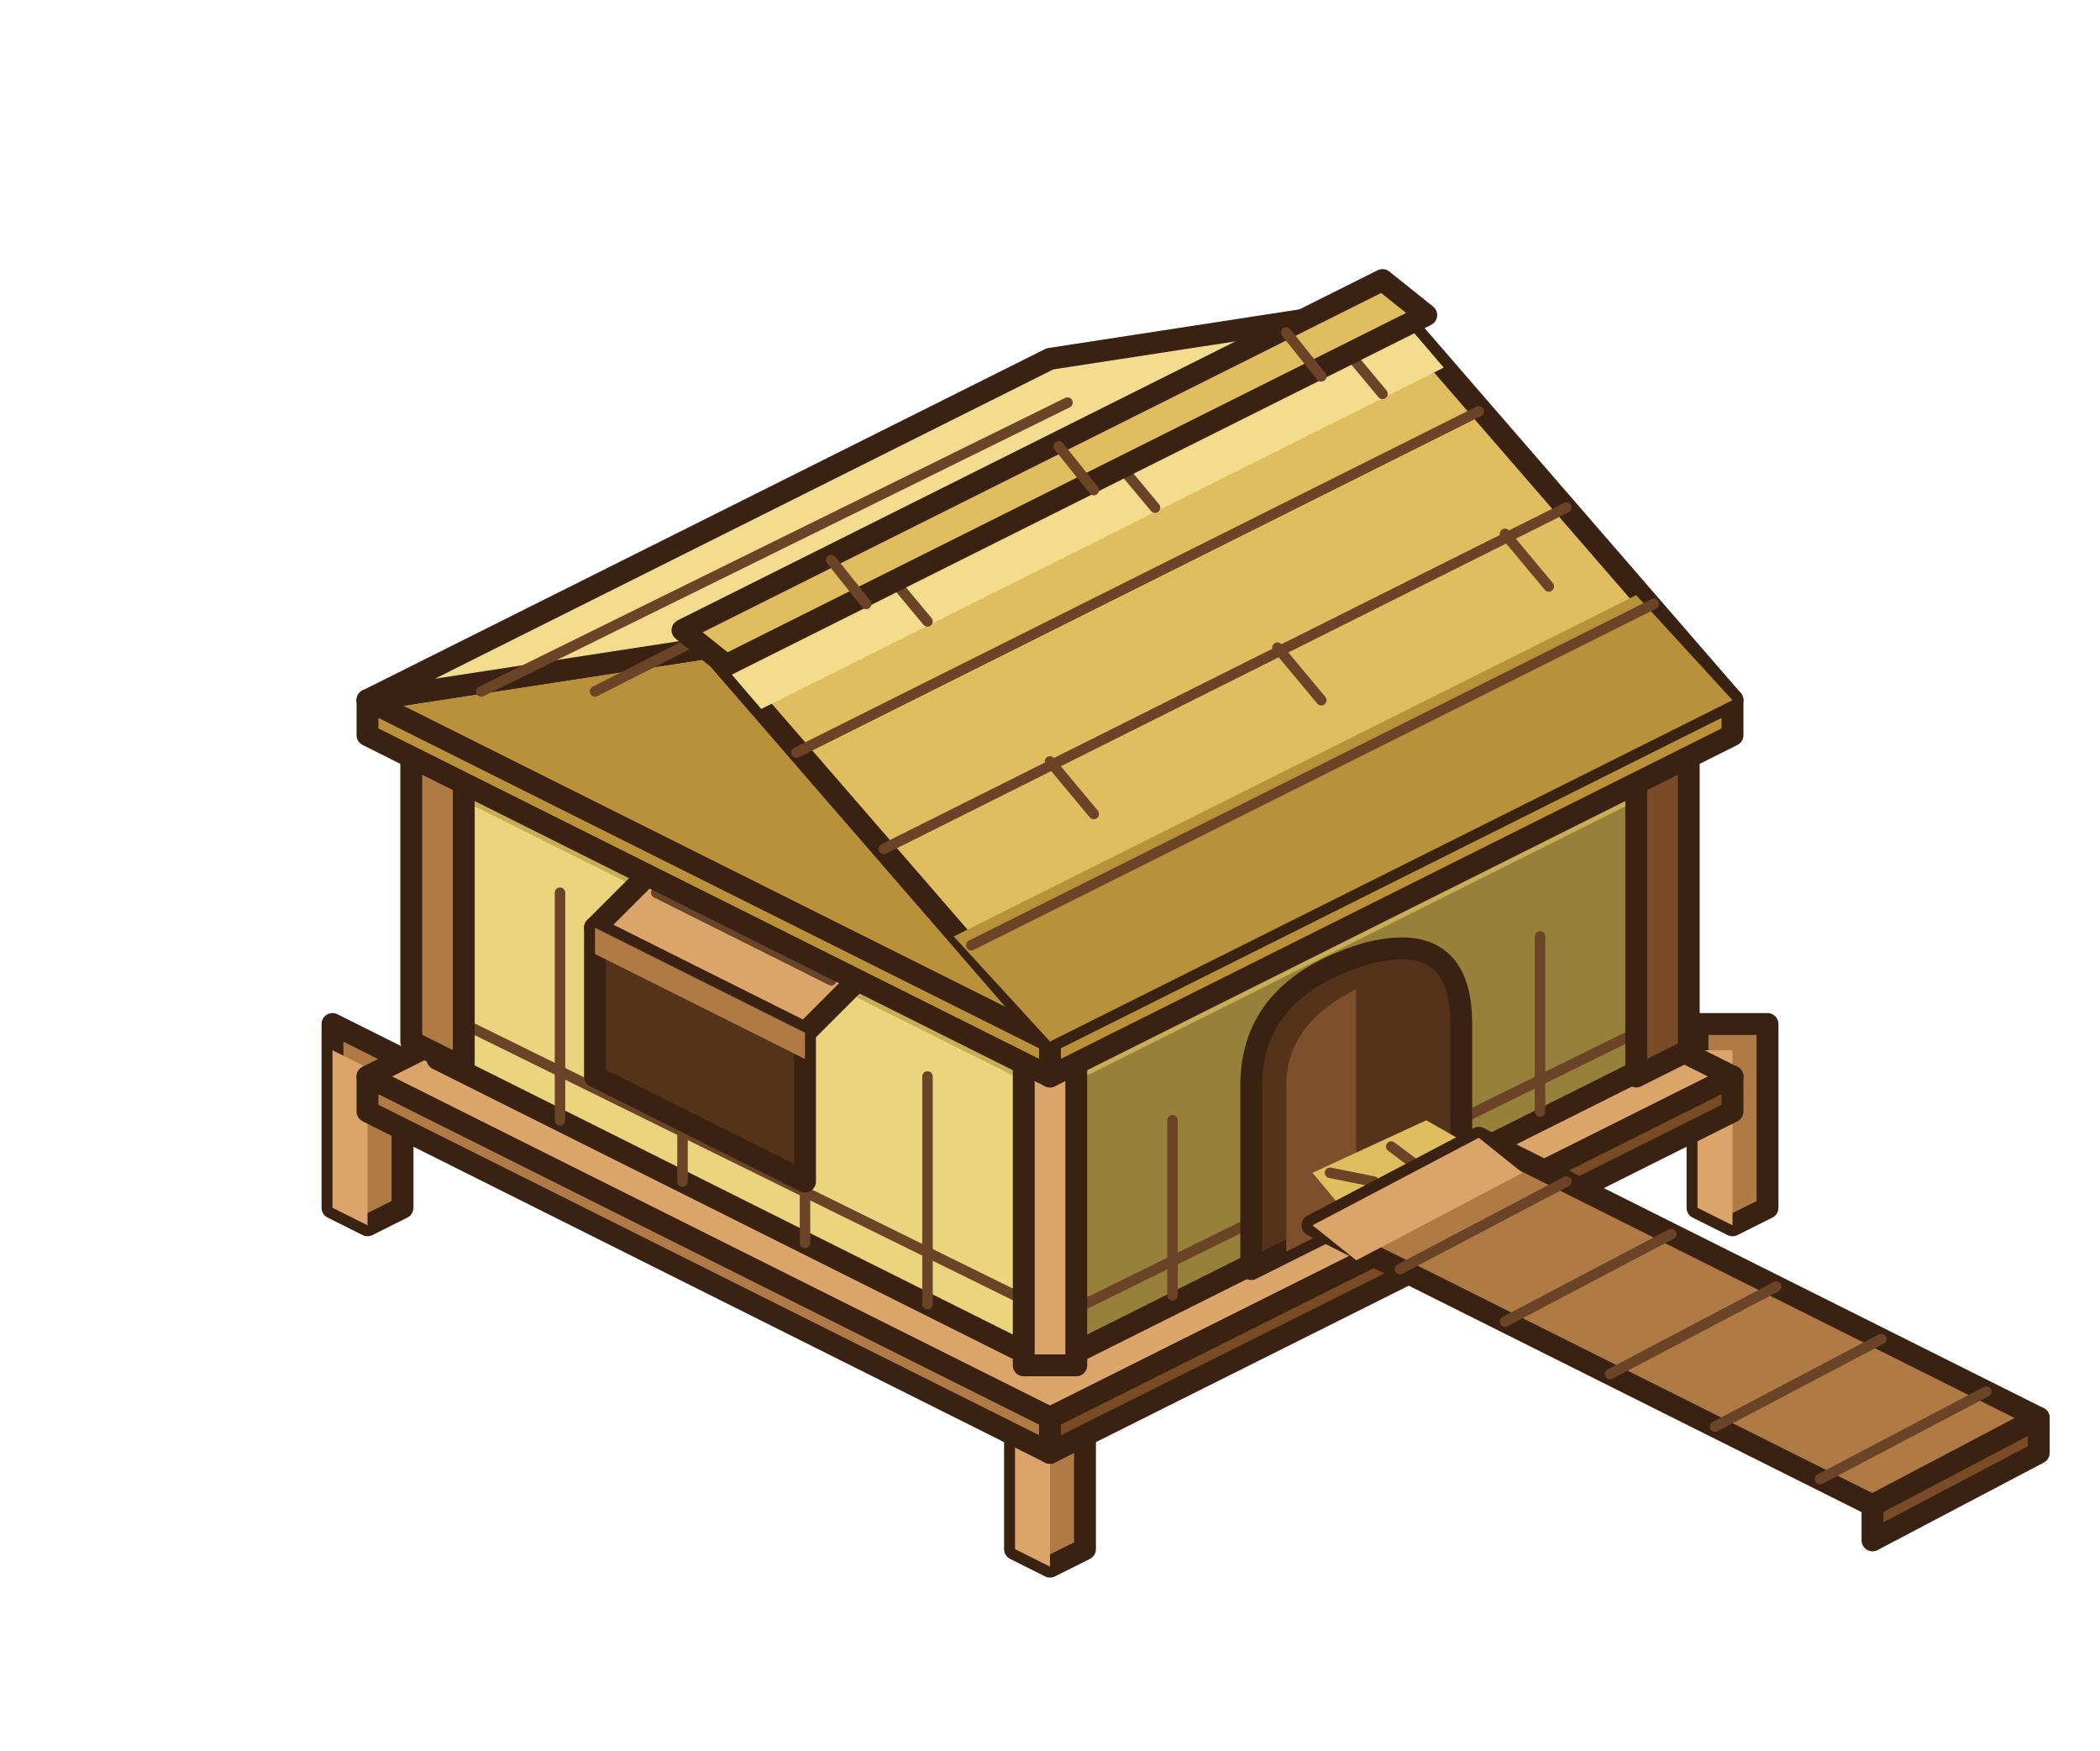
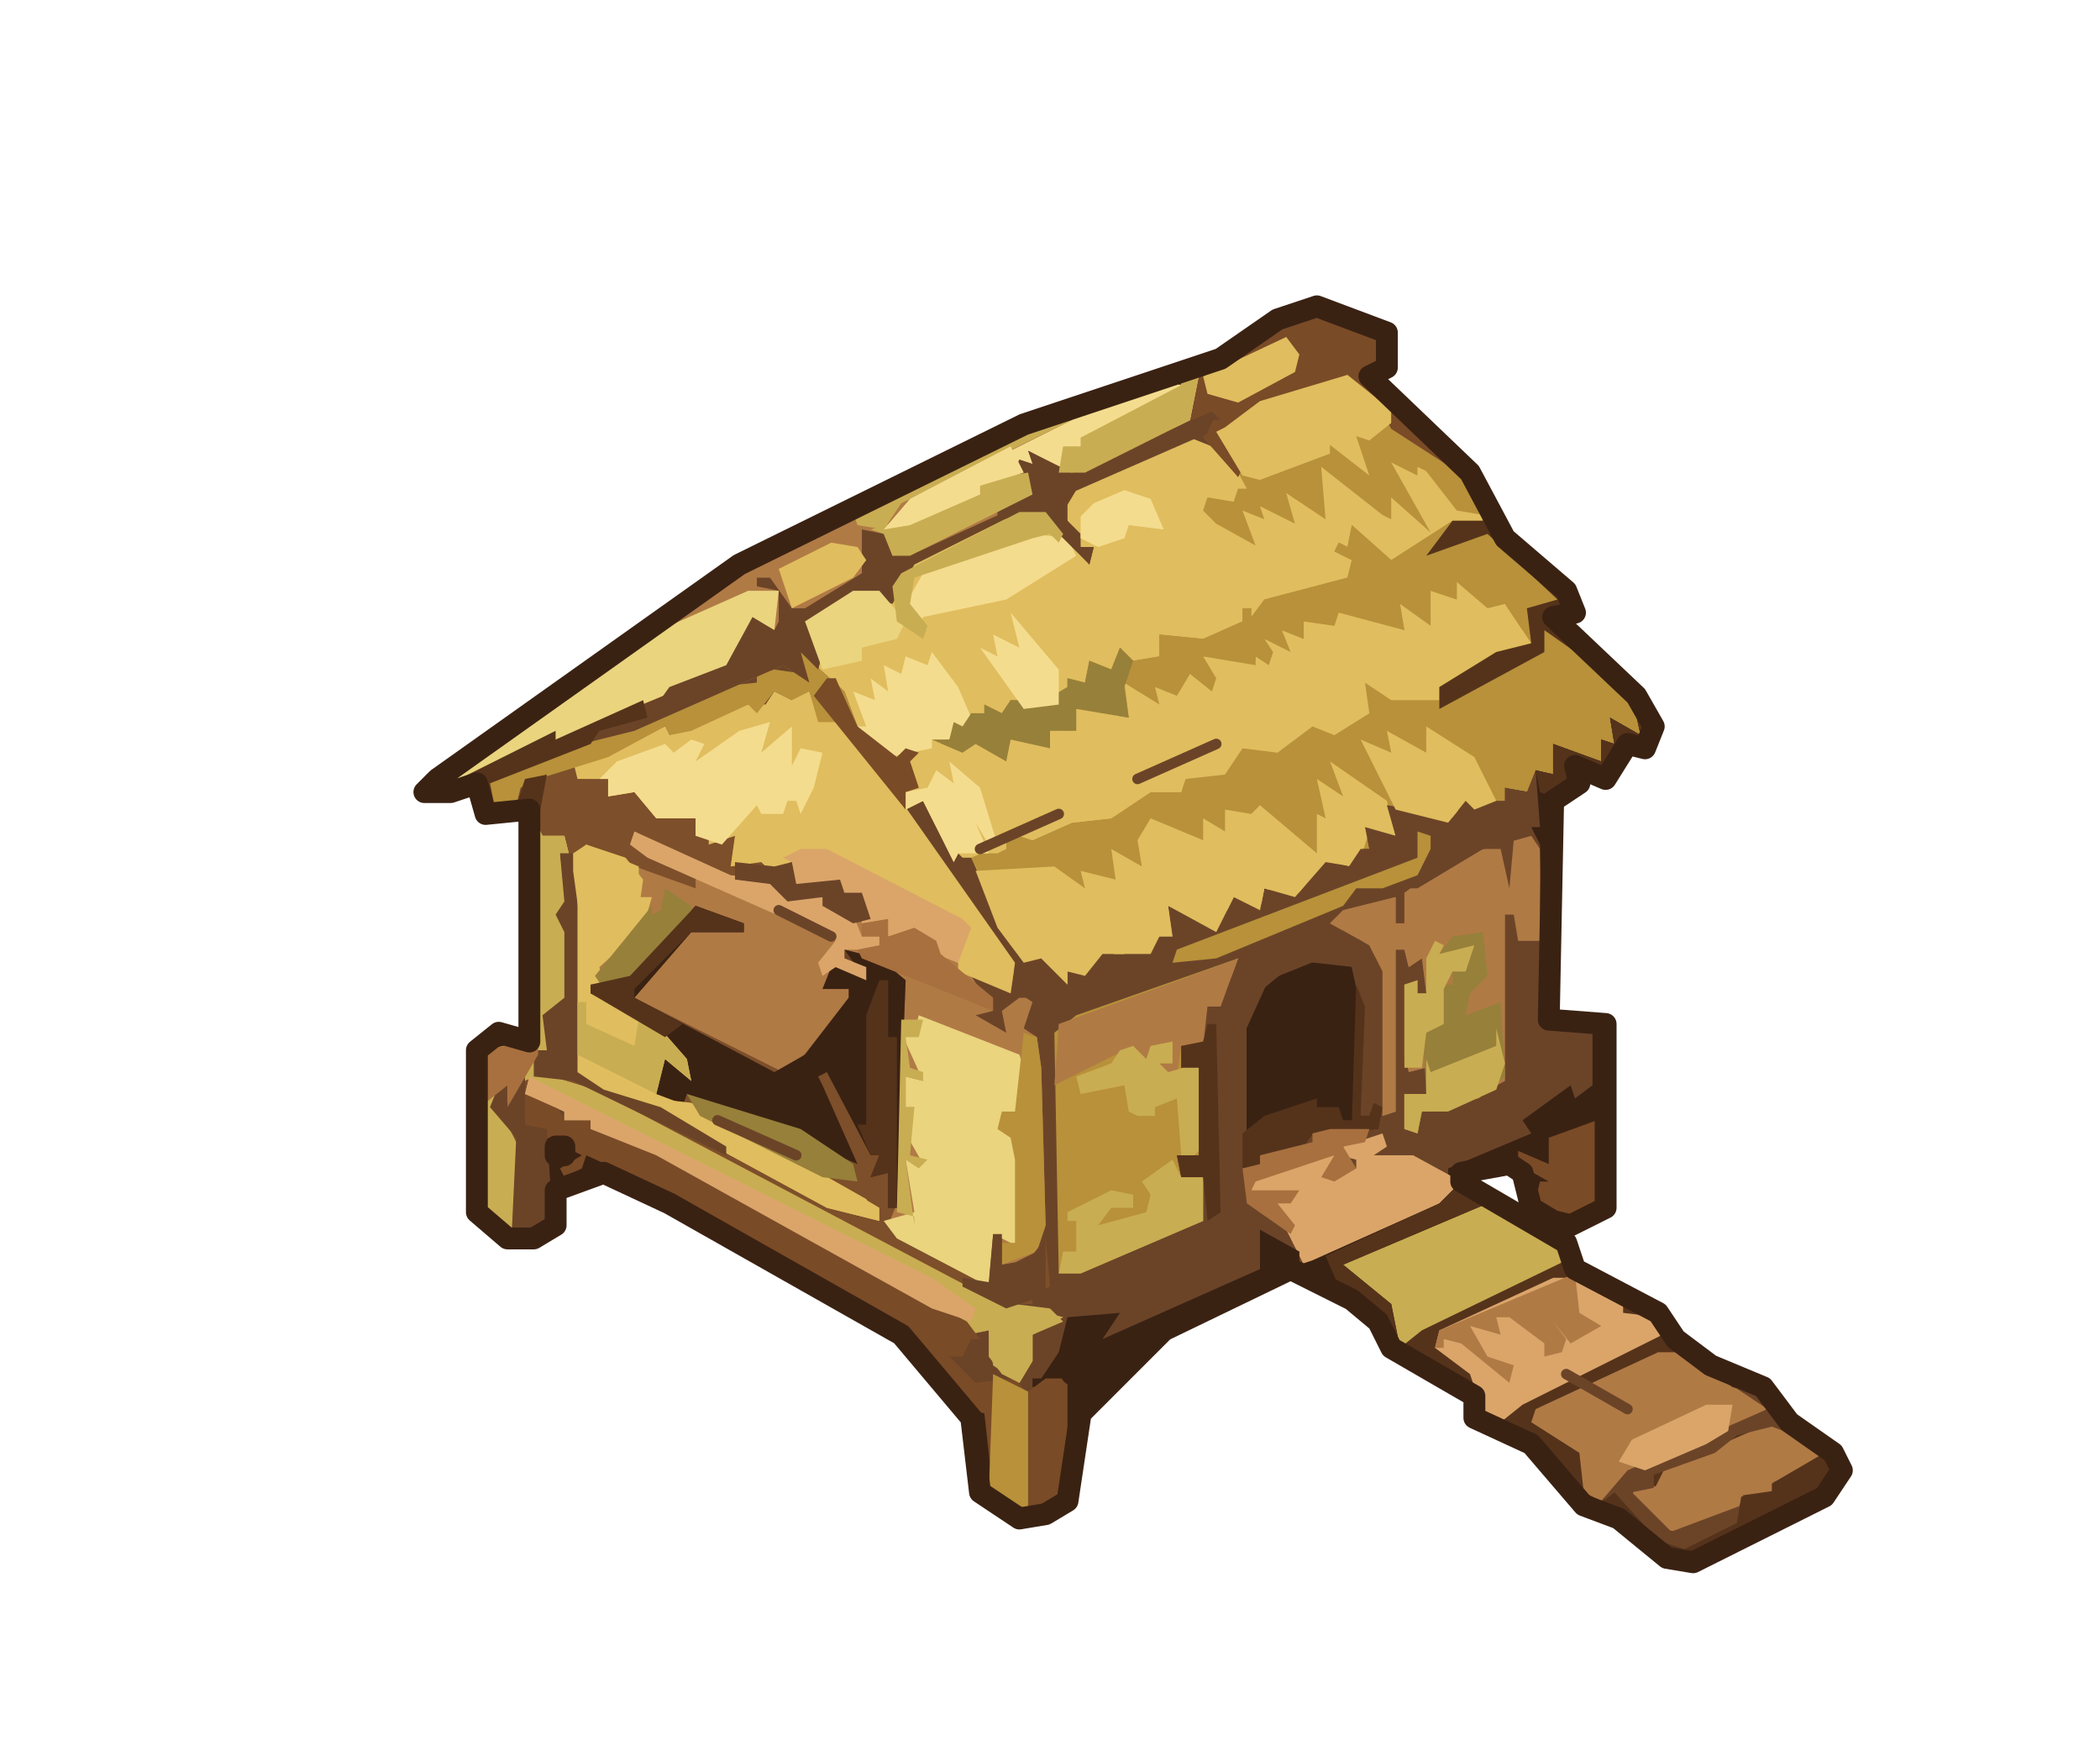
<svg xmlns="http://www.w3.org/2000/svg" width="240" height="200" viewBox="0 0 240 200">
-   <g stroke="#3a2213" stroke-width="2.5" stroke-linejoin="round" stroke-linecap="round">
-     <g fill="#b07a45">
-       <path d="M38 117 L46 121 V138 L42 140 L38 138 Z" />
-       <path d="M116 155 L124 155 V177 L120 179 L116 177 Z" />
-       <path d="M194 117 L202 117 V138 L198 140 L194 138 Z" />
-     </g>
-     <g fill="#dba56a" stroke="none">
-       <path d="M38 120 L42 122 V140 L38 138 Z" />
-       <path d="M116 157 L120 157 V179 L116 177 Z" />
-       <path d="M194 120 L198 120 V140 L194 138 Z" />
-     </g>
-     <path d="M42 123 L120 84 L198 123 L120 162 Z" fill="#dba56a" />
-     <path d="M42 123 L120 162 L120 166 L42 127 Z" fill="#b07a45" />
-     <path d="M120 162 L198 123 L198 127 L120 166 Z" fill="#7a4b27" />
-     <path d="M50 84 L120 119 V156 L50 121 Z" fill="#ead47e" />
-     <path d="M120 119 L190 84 V121 L120 156 Z" fill="#97803a" />
-     <path d="M50 84 L120 119 V125 L50 90 Z" fill="#c9ad52" stroke="none" />
-     <path d="M120 119 L190 84 V90 L120 125 Z" fill="#c9ad52" stroke="none" />
-     <g stroke="#6b4428" stroke-width="1.2" fill="none">
-       <path d="M64 102 V128 M78 109 V135 M92 116 V142 M106 123 V149" />
-       <path d="M134 128 V148 M148 121 V141 M162 114 V134 M176 107 V127" />
-       <path d="M51 116 L118 149 M124 149 L187 118" />
-     </g>
-     <path d="M68 106 L92 118 V135 L68 123 Z" fill="#55331b" />
-     <path d="M68 106 L92 118 L99 111 L75 99 Z" fill="#dba56a" />
-     <path d="M68 106 L92 118 V121 L68 109 Z" fill="#b07a45" stroke="none" />
-     <path d="M75 102 L95 112" fill="none" stroke="#6b4428" stroke-width="1.2" />
-     <path d="M143 145 V124 Q143 113 156 109 Q167 106 167 117 V133 Z" fill="#55331b" />
-     <path d="M147 143 V124 Q147 117 155 113 L155 139 Z" fill="#7d4f2a" stroke="none" />
-     <path d="M150 134 L163 128 L170 132 L163 138 L155 140 Z" fill="#e0bd5e" stroke="none" />
-     <path d="M152 134 L157 135 M159 131 L163 134" fill="none" stroke="#6b4428" stroke-width="1.2" />
-     <path d="M47 84 L53 87 V122 L47 119 Z" fill="#b07a45" />
-     <path d="M117 116 L123 116 V156 L117 156 Z" fill="#dba56a" />
-     <path d="M187 85 L193 82 V120 L187 123 Z" fill="#7a4b27" />
-     <path d="M42 80 L81 74 L120 119 Z" fill="#b8913a" />
-     <path d="M42 80 L120 41 L159 35 L81 74 Z" fill="#f4dc8e" />
-     <path d="M81 74 L159 35 L198 80 L120 119 Z" fill="#e0bd5e" />
-     <path d="M42 80 L120 119 L120 123 L42 84 Z" fill="#b8913a" />
-     <path d="M120 119 L198 80 L198 84 L120 123 Z" fill="#b8913a" />
-     <path d="M109 107 L187 68 L198 80 L120 119 Z" fill="#b8913a" stroke="none" />
-     <path d="M81 74 L159 35 L165 42 L87 81 Z" fill="#f4dc8e" stroke="none" />
-     <g fill="none" stroke="#6b4428" stroke-width="1.2">
-       <path d="M91 86 L169 47 M101 97 L179 58 M111 108 L189 69" />
-       <path d="M55 79 L122 46 M68 79 L135 45" />
-       <path d="M101 65 L106 71 M127 52 L132 58 M153 39 L158 45 M120 87 L125 93 M146 74 L151 80 M172 61 L177 67" />
-     </g>
-     <path d="M78 72 L158 32 L163 36 L83 76 Z" fill="#e0bd5e" />
-     <path d="M95 64 L99 69 M121 51 L125 56 M147 38 L151 43" fill="none" stroke="#6b4428" stroke-width="1.2" />
-     <path d="M150 140 L169 130 L233 162 L214 172 Z" fill="#b07a45" />
-     <path d="M150 140 L169 130 L174 134 L155 144 Z" fill="#dba56a" stroke="none" />
-     <path d="M214 172 L233 162 V166 L214 176 Z" fill="#7a4b27" />
-     <g fill="none" stroke="#6b4428" stroke-width="1.2">
-       <path d="M160 145 L179 135 M172 151 L191 141 M184 157 L203 147 M196 163 L215 153 M208 169 L227 159" />
-     </g>
+   <defs>
+     <path id="silhouette" d="M0,0L16,6 16,14 12,16 35,38 43,53 57,65 59,70 54,71 73,89 77,96 75,101 71,100 66,108 59,105 60,109 54,113 53,163 66,164 66,206 58,210 54,209 49,206 47,198 44,196 33,198 33,200 57,214 59,220 78,230 82,236 90,242 102,247 108,255 118,262 120,266 116,272 86,287 80,286 69,277 61,274 49,260 36,254 36,249 17,238 14,232 8,227 -6,220 -35,234 -54,253 -57,273 -62,276 -68,277 -77,271 -79,254 -95,235 -148,205 -163,198 -174,202 -174,210 -179,213 -185,213 -192,207 -192,170 -187,166 -180,168 -180,115 -190,116 -192,109 -198,111 -204,111 -201,108 -132,59 -67,27 -22,12 -9,3 0,0ZM-174,192L-174,194 -172,194 -172,192 -174,192ZM-54,240L-56,244 -54,244 -52,240 -54,240Z" />
+   </defs>
+   <g transform="scale(.5)" stroke-linejoin="round" stroke-linecap="round">
+     <use fill="#6b4428" transform="translate(301,70)" href="#silhouette" />
+     <path d="M0,0L16,6 16,14 12,16 35,38 43,53 57,65 59,70 54,71 72,88 75,95 74,99 68,95 68,100 66,100 65,105 55,101 55,107 50,106 49,111 43,110 44,113 41,114 34,113 30,118 16,114 18,121 12,120 12,124 8,128 2,127 -5,135 -12,133 -13,138 -19,135 -23,143 -34,137 -33,144 -36,144 -38,148 -49,148 -53,153 -57,152 -57,155 -63,149 -67,150 -70,147 -79,128 -82,125 -83,127 -90,113 -94,115 -95,107 -94,111 -92,110 -94,103 -97,104 -106,96 -110,85 -113,86 -118,79 -116,86 -122,82 -156,97 -189,109 -188,114 -183,114 -181,108 -176,107 -178,119 -177,121 -172,121 -171,125 -173,125 -171,160 -176,163 -175,170 -178,171 -178,175 -165,179 -74,227 -58,231 -65,235 -65,241 -68,246 -74,242 -75,234 -80,235 -82,232 -152,194 -166,188 -166,186 -172,186 -172,184 -181,180 -181,177 -185,183 -185,178 -188,181 -182,193 -184,212 -191,208 -191,170 -180,168 -180,115 -190,116 -192,109 -198,111 -204,111 -201,108 -132,59 -67,27 -22,12 -9,3 0,0Z" fill="#e0bd5e" transform="translate(301,70)" />
+     <path d="M0,0L3,1 5,7 9,6 12,9 50,63 49,70 40,66 45,72 45,74 42,75 47,78 46,74 48,72 51,70 54,72 52,78 55,80 56,87 57,123 55,129 49,132 47,132 47,125 45,125 44,137 23,126 20,122 22,120 22,112 23,65 21,64 11,60 11,62 16,64 16,67 9,64 8,68 13,69 12,71 -2,89 -38,71 -24,55 -14,55 -23,50 -40,69 -47,68 -47,70 -31,78 -25,85 -24,90 -30,85 -32,93 -16,99 14,116 19,119 19,122 7,119 -28,100 -32,96 -46,92 -51,88 -51,40 -49,37 -23,45 -38,36 -37,33 -15,43 -5,44 -4,47 6,48 13,53 16,52 15,47 11,48 10,44 0,46 -1,40 -6,42 -8,40 -15,41 -14,34 -20,36 -20,34 -23,34 -23,30 -32,30 -37,24 -43,25 -43,21 -47,22 -51,19 -51,17 -32,9 -28,8 -29,11 -15,4 -7,4 -5,1 -1,3 0,0Z" fill="#b07a45" transform="translate(182,157)" />
+     <path d="M0,0L7,12 22,26 23,29 18,30 37,48 39,54 38,58 32,54 32,59 30,59 29,64 19,60 19,66 14,65 13,70 7,69 8,72 5,73 -2,72 -6,77 -20,73 -18,80 -24,79 -24,83 -28,87 -34,86 -41,94 -48,92 -49,97 -55,94 -59,102 -70,96 -69,103 -72,103 -74,107 -85,107 -89,112 -93,111 -93,114 -99,108 -104,108 -115,85 -108,82 -107,79 -100,80 -89,75 -83,76 -82,73 -74,69 -67,69 -66,67 -56,64 -53,60 -44,60 -37,54 -32,56 -28,52 -25,52 -25,45 -8,48 -7,45 2,41 5,38 13,36 7,27 3,28 -4,22 -4,26 -10,24 -10,32 -17,27 -16,33 -31,29 -32,32 -39,31 -39,35 -44,33 -42,38 -48,35 -46,38 -47,41 -50,39 -50,41 -62,39 -59,44 -60,47 -65,43 -68,48 -73,46 -72,50 -80,45 -79,53 -91,51 -91,56 -97,56 -97,60 -106,58 -107,63 -114,59 -117,61 -124,58 -120,58 -119,54 -117,55 -115,52 -112,52 -112,50 -108,52 -106,49 -98,49 -93,46 -93,44 -89,45 -88,40 -83,42 -81,37 -78,40 -72,39 -72,34 -62,35 -53,31 -53,28 -51,28 -51,30 -48,26 -29,21 -28,17 -32,15 -31,13 -29,14 -28,9 -19,17 -5,8 2,8 0,0Z" fill="#b8913a" transform="translate(337,111)" />
+     <path d="M0,0L16,6 16,14 12,16 34,39 17,28 10,18 5,16 -20,27 -22,29 -17,37 -18,39 -24,32 -29,30 -55,42 -58,47 -54,55 -51,55 -52,59 -62,48 -70,48 -92,59 -97,68 -104,66 -116,72 -113,79 -114,83 -118,79 -116,86 -122,82 -156,97 -189,109 -188,114 -183,114 -181,108 -176,107 -178,119 -177,121 -172,121 -171,125 -173,125 -171,160 -176,163 -175,170 -178,171 -178,175 -165,179 -74,227 -58,231 -65,235 -65,241 -68,246 -74,242 -75,234 -80,235 -82,232 -152,194 -166,188 -166,186 -172,186 -172,184 -181,180 -181,177 -185,183 -185,178 -188,181 -182,193 -184,212 -191,208 -191,170 -180,168 -180,115 -190,116 -192,109 -198,111 -204,111 -201,108 -132,59 -67,27 -22,12 -9,3 0,0Z" fill="#6b4428" transform="translate(301,70)" />
+     <path d="M0,0L4,5 3,12 -1,11 -6,19 -13,16 -12,20 -18,24 -19,74 -6,75 -6,117 -14,121 -18,120 -23,117 -26,108 -33,108 -39,109 -38,113 -47,120 -72,131 -75,130 -76,124 -88,116 -89,108 -81,103 -73,102 -73,100 -58,99 -57,64 -60,57 -69,52 -66,49 -54,46 -54,52 -52,52 -52,45 -54,45 -54,43 -63,44 -66,48 -99,61 -105,61 -104,58 -68,44 -62,35 -60,35 -61,30 -54,32 -56,25 -40,28 -39,23 -31,24 -29,24 -29,21 -24,22 -22,17 -18,18 -18,11 -7,15 -7,10 -4,11 -5,5 2,9 0,0Z" fill="#6b4428" transform="translate(373,159)" />
+     <path d="M0,0L15,8 17,14 36,24 40,30 48,36 60,41 66,49 76,56 78,60 76,64 46,80 40,81 27,71 19,68 7,54 -4,50 -6,43 -23,33 -26,23 -37,13 -10,-1 0,0Z" fill="#55331b" transform="translate(343,276)" />
+     <path d="M0,0L10,9 13,17 22,24 24,22 27,23 25,25 27,31 24,32 24,36 9,16 4,16 2,9 -2,11 -6,9 -10,14 -12,12 -25,18 -30,19 -31,17 -50,26 -51,29 -44,29 -44,33 -38,32 -33,38 -24,38 -24,42 -21,42 -21,44 -15,42 -16,48 -2,48 -1,53 9,52 10,55 14,55 16,61 12,62 5,58 5,56 -3,57 -7,53 -15,52 -38,42 -35,47 -24,50 -24,54 -49,45 -51,46 -51,96 -46,100 -32,104 13,129 18,129 8,122 -34,102 -32,92 -25,98 -27,94 -35,85 -48,78 -48,76 -39,74 -24,58 -13,62 -13,64 -25,64 -38,79 -4,96 2,91 11,79 11,77 5,77 7,72 9,71 15,75 10,68 18,70 24,75 22,126 20,131 42,144 44,133 46,133 46,140 52,139 56,134 57,145 53,147 53,149 44,149 -50,99 -61,97 -61,91 -58,91 -59,83 -54,79 -54,64 -56,60 -54,57 -55,46 -53,46 -54,43 -61,42 -61,35 -58,28 -64,31 -65,35 -70,36 -72,34 -71,29 -38,18 -20,8 -10,7 -10,5 -6,4 1,5 0,0Z" fill="#7d4f2a" transform="translate(183,149)" />
+     <path d="M0,0L12,6 15,12 19,12 18,16 10,17 8,21 -3,28 -14,28 -20,24 -19,31 -27,36 -32,34 -40,40 -48,39 -52,45 -61,46 -62,49 -69,49 -78,55 -87,56 -96,60 -102,58 -102,62 -104,63 -113,63 -114,65 -121,51 -125,53 -126,45 -125,49 -123,48 -125,41 -128,42 -136,34 -134,34 -137,26 -132,28 -133,23 -129,26 -130,20 -126,22 -125,18 -120,20 -118,17 -110,32 -117,38 -112,40 -111,37 -103,41 -101,36 -98,36 -92,39 -93,34 -87,35 -87,30 -81,30 -79,28 -74,32 -76,24 -68,28 -68,25 -63,26 -61,21 -55,25 -57,18 -42,19 -43,14 -38,16 -40,12 -34,14 -34,10 -27,11 -26,7 -11,12 -12,6 -6,8 -5,3 1,5 0,0Z" fill="#e0bd5e" transform="translate(332,132)" />
+     <path d="M0,0L8,14 12,14 21,34 28,37 34,43 34,40 39,39 42,35 47,37 47,35 51,36 55,32 58,32 57,25 68,30 70,26 72,26 72,23 78,25 81,20 87,22 93,14 98,16 97,20 59,36 59,38 93,26 100,21 109,20 109,22 111,22 111,29 109,29 109,23 95,28 104,34 107,40 107,68 105,76 90,77 88,80 78,82 78,84 74,85 76,95 86,99 88,107 87,104 78,100 65,105 68,94 68,52 66,52 65,56 66,48 69,48 67,47 73,37 65,42 35,52 31,51 28,46 23,46 19,49 20,54 13,50 17,49 12,41 21,45 22,40 -2,6 -3,3 0,0Z" fill="#6b4428" transform="translate(210,182)" />
+     <path d="M0,0L3,1 5,7 9,6 12,9 50,63 49,70 37,65 37,63 32,61 32,58 27,57 27,55 21,57 21,53 15,54 15,47 11,48 10,44 0,46 -1,40 -6,42 -8,40 -15,41 -14,34 -20,36 -20,34 -23,34 -23,30 -32,30 -37,24 -43,25 -43,21 -50,21 -51,17 -30,9 -28,8 -29,11 -15,4 -7,4 -5,1 -1,3 0,0Z" fill="#e0bd5e" transform="translate(182,157)" />
+     <path d="M0,0L4,0 2,10 -2,12 -24,23 -35,17 -33,22 -37,20 -34,25 -36,29 -60,40 -66,41 -68,36 -73,35 -73,45 -86,53 -89,53 -94,46 -97,46 -97,48 -92,49 -92,56 -93,58 -97,56 -104,67 -169,94 -165,88 -114,53 -108,47 -41,13 -6,1 0,2 0,0Z" fill="#b07a45" transform="translate(270,86)" />
+     <path d="M0,0L-4,11 -7,11 -8,20 -13,20 -13,25 -9,24 -8,27 -8,45 -14,45 -13,50 -8,50 -8,60 -36,72 -41,72 -42,17 -37,13 0,0Z" fill="#b8913a" transform="translate(283,219)" />
+     <path d="M0,0L13,9 15,17 9,16 7,22 5,24 -1,23 -8,31 -15,29 -16,34 -22,31 -26,39 -37,33 -36,40 -39,40 -41,44 -52,44 -56,49 -60,48 -60,51 -66,45 -70,46 -76,38 -81,25 -63,24 -56,29 -57,25 -49,27 -50,20 -43,24 -44,18 -41,13 -29,18 -29,13 -24,16 -24,11 -18,12 -16,10 -3,21 -3,12 -1,13 -3,4 3,8 0,0Z" fill="#e0bd5e" transform="translate(304,174)" />
+     <path d="M0,0L1,2 6,2 7,6 5,6 8,36 7,41 2,44 3,51 0,52 0,56 13,60 104,108 120,112 113,116 113,122 110,127 104,123 103,115 98,116 96,113 26,75 12,69 12,67 6,67 6,65 -3,61 -3,58 -7,64 -7,59 -10,62 -4,74 -6,93 -13,89 -13,51 -2,49 -3,12 0,0Z" fill="#c9ad52" transform="translate(123,189)" />
+     <path d="M0,0L-8,2 -8,40 -2,43 -1,24 -4,17 -7,15 -5,10 -3,10 -3,14 -1,9 2,8 1,12 8,14 10,18 16,18 16,20 31,25 102,64 105,68 103,68 101,72 98,72 104,78 113,77 117,82 116,107 107,103 105,85 88,67 23,31 8,34 8,42 3,45 -3,45 -8,43 -11,38 -11,6 -7,-1 0,0ZM8,24L8,26 10,26 10,24 8,24Z" fill="#7a4b27" transform="translate(119,238)" />
+     <path d="M0,0L7,12 22,26 23,29 18,30 33,45 16,33 16,38 -8,51 -8,46 5,38 13,36 7,27 3,28 -4,22 -4,26 -10,24 -10,32 -17,27 -16,33 -31,29 -32,32 -39,31 -39,35 -44,33 -42,38 -48,35 -46,38 -47,41 -50,39 -50,41 -62,39 -59,44 -60,47 -65,43 -68,48 -73,46 -72,50 -80,45 -79,53 -91,51 -91,56 -97,56 -97,60 -106,58 -107,63 -114,59 -117,61 -124,58 -120,58 -119,54 -117,55 -115,52 -112,52 -112,50 -108,52 -106,49 -98,49 -93,46 -93,44 -89,45 -88,40 -83,42 -81,37 -78,40 -72,39 -72,34 -62,35 -53,31 -53,28 -51,28 -51,30 -48,26 -29,21 -28,17 -32,15 -31,13 -29,14 -28,9 -19,17 -5,8 2,8 0,0Z" fill="#b8913a" transform="translate(337,111)" />
+     <path d="M0,0L6,8 9,15 2,21 7,23 8,20 16,24 18,19 21,19 27,22 26,17 32,18 32,13 38,13 40,11 47,21 49,21 48,16 54,23 58,28 57,32 50,32 41,38 32,39 23,43 17,41 17,45 6,46 5,48 -2,34 -6,36 -7,28 -6,32 -4,31 -6,24 -9,25 -17,17 -15,17 -18,11 -18,9 -13,11 -14,6 -10,9 -11,3 -7,5 -6,1 -1,3 0,0Z" fill="#e0bd5e" transform="translate(213,149)" />
+     <path d="M0,0L2,3 2,24 -3,24 -4,18 -6,18 -6,56 -17,62 -25,63 -26,68 -29,67 -29,59 -24,59 -24,53 -28,54 -29,50 -29,34 -26,33 -26,36 -24,36 -25,28 -28,30 -29,26 -31,26 -31,60 -31,63 -34,64 -34,31 -37,25 -46,20 -43,17 -31,14 -31,20 -29,20 -29,13 -18,5 0,0Z" fill="#b07a45" transform="translate(350,191)" />
+     <path d="M0,0L11,4 11,6 -1,6 -14,21 18,38 25,34 35,21 35,19 29,19 31,14 33,13 39,17 34,10 42,12 48,17 46,69 44,69 44,61 40,62 42,57 40,57 30,38 28,39 29,41 37,59 4,45 -2,43 -3,46 -10,44 -8,34 -1,40 -3,36 -9,28 -24,20 -24,18 -15,16 0,0Z" fill="#3a2213" transform="translate(159,207)" />
+     <path d="M0,0L23,9 24,12 23,22 19,23 23,32 23,53 17,50 16,62 -5,51 -8,47 -1,45 -3,33 1,34 -3,27 -1,21 -3,21 -3,14 1,15 -4,4 -1,4 0,0Z" fill="#ead47e" transform="translate(210,232)" />
+     <path d="M0,0L8,6 10,12 29,24 31,32 25,31 18,22 16,21 16,23 10,20 19,36 10,28 10,33 8,32 -6,21 -5,33 -14,27 -12,34 -20,30 -19,33 -24,31 -21,39 -30,34 -33,31 -32,28 -26,29 -25,26 -23,26 -30,13 -22,7 0,0Z" fill="#b8913a" transform="translate(307.9844,85.66406)" />
+     <path d="M0,0L3,12 2,35 4,35 5,32 7,33 6,38 -9,39 -11,42 -21,44 -21,46 -25,47 -26,20 -24,9 -13,0 -6,-2 0,0Z" fill="#3a2213" transform="translate(309,220)" />
+     <path d="M0,0L12,5 12,12 15,12 13,19 3,28 4,32 1,32 1,34 16,41 23,49 24,54 18,49 16,57 32,63 62,80 67,83 67,86 55,83 20,64 16,60 2,56 -3,52 -3,4 0,0Z" fill="#e0bd5e" transform="translate(134,193)" />
+     <path d="M0,0L11,8 18,10 19,13 -15,30 -19,34 -23,32 -24,23 -35,16 -34,13 -6,0 0,0Z" fill="#b07a45" transform="translate(385,309)" />
+     <path d="M0,0L7,5 7,8 15,9 16,13 -16,29 -21,33 -25,31 -28,22 -36,16 -35,12 -9,0 0,0Z" fill="#dba56a" transform="translate(364,292)" />
+     <path d="M0,0L13,7 15,12 -18,28 -23,32 -26,23 -37,13 -10,-1 0,0Z" fill="#c9ad52" transform="translate(343,276)" />
+     <path d="M0,0L7,9 7,40 1,42 1,17 -1,8 -10,7 -20,11 -25,22 -25,58 -24,64 -12,70 -12,76 -13,73 -22,69 -35,74 -32,63 -32,21 -34,21 -35,25 -34,17 -31,17 -33,16 -32,13 -16,1 -7,-1 0,0Z" fill="#6b4428" transform="translate(309.9375,212.9414)" />
+     <path d="M0,0L4,5 3,12 -1,11 -6,19 -13,16 -12,20 -18,24 -19,74 -6,75 -6,82 -5,115 -8,118 -14,121 -23,117 -26,108 -35,108 -39,109 -39,111 -42,110 -42,108 -23,100 -25,97 -14,89 -13,92 -9,89 -9,76 -20,76 -21,34 -23,30 -21,30 -22,17 -18,18 -18,11 -7,15 -7,10 -4,11 -5,5 2,9 0,0Z" fill="#3a2213" transform="translate(373,159)" />
+     <path d="M0,0L-1,9 -5,7 -12,18 -77,45 -73,39 -34,12 -7,0 0,0Z" fill="#ead47e" transform="translate(178,135)" />
+     <path d="M0,0L16,6 16,14 12,16 34,39 17,28 13,21 7,16 -20,27 -22,29 -17,37 -18,39 -26,30 -23,25 -26,27 -29,26 -31,19 -27,16 -62,27 -67,27 -21,11 -9,3 0,0Z" fill="#7a4b27" transform="translate(301,70)" />
+     <path d="M0,0L1,2 6,2 7,6 5,6 8,36 7,41 2,44 3,51 0,52 -1,57 -5,59 -7,64 -7,59 -10,62 -4,74 -6,93 -14,87 -14,54 -11,50 -2,49 -3,12 0,0Z" fill="#c9ad52" transform="translate(123,189)" />
+     <path d="M0,0L-2,7 5,1 5,10 7,6 12,7 10,15 7,21 6,18 4,18 3,21 -2,21 -3,19 -11,28 -17,26 -17,22 -26,22 -31,16 -37,17 -37,13 -39,13 -35,9 -24,5 -22,7 -18,4 -15,5 -17,9 -7,2 0,0Z" fill="#f4dc8e" transform="translate(176,165)" />
+     <path d="M0,0L1,3 -2,5 7,5 18,11 18,14 -15,31 -18,30 -24,18 -24,16 -20,14 -28,14 -30,13 -29,10 -14,5 -11,5 -10,8 -13,10 -6,8 -6,6 -10,5 -9,3 0,0Z" fill="#dba56a" transform="translate(316,259)" />
+     <path d="M0,0L6,5 -27,19 -16,28 -14,38 -17,37 -23,28 -39,20 -65,32 -87,53 -88,70 -91,74 -101,77 -110,71 -111,57 -116,49 -115,47 -112,52 -109,53 -107,71 -102,74 -96,73 -91,70 -91,45 -98,47 -98,45 -96,45 -92,39 -90,31 -78,30 -82,36 -46,20 -46,11 -37,16 -37,19 -34,18 -5,5 0,0ZM-87,40L-89,44 -87,44 -85,40 -87,40Z" fill="#3a2213" transform="translate(334,270)" />
+     <path d="M0,0L3,1 1,23 -1,14 -5,14 -20,23 -34,23 -35,26 -57,35 -70,40 -76,40 -75,37 -39,23 -33,14 -31,14 -32,9 -25,11 -27,4 -11,7 -10,2 -2,4 0,3 0,0Z" fill="#6b4428" transform="translate(344,180)" />
+     <path d="M0,0L4,0 2,10 -2,12 -24,23 -35,17 -33,22 -37,20 -36,21 -46,25 -46,27 -68,35 -61,28 -25,10 -25,8 -5,1 0,2 0,0Z" fill="#f4dc8e" transform="translate(270,86)" />
+     <path d="M0,0L10,8 10,11 5,15 2,14 5,23 -4,16 -4,18 -20,24 -24,23 -30,13 -28,12 -20,6 0,0Z" fill="#e0bd5e" transform="translate(307.9844,85.66016)" />
+     <path d="M0,0L8,4 11,8 -2,13 -2,15 -9,16 -10,19 -22,25 -26,24 -35,17 -33,13 -29,14 -27,10 -4,0 0,0Z" fill="#b07a45" transform="translate(407.4375,325.6875)" />
+     <path d="M0,0L10,9 13,17 22,24 24,22 27,23 25,25 27,31 24,32 24,36 9,16 4,16 2,9 -2,11 -6,9 -10,14 -12,12 -25,18 -30,19 -31,17 -44,24 -60,29 -64,31 -65,35 -70,36 -72,34 -71,29 -50,21 -38,18 -20,8 -10,7 -10,5 -6,4 1,5 0,0Z" fill="#b8913a" transform="translate(183,149)" />
+     <path d="M0,0L-4,11 -7,11 -8,20 -13,20 -14,27 -18,26 -18,24 -15,24 -15,19 -20,21 -21,24 -24,20 -42,29 -41,15 0,0Z" fill="#b07a45" transform="translate(283,219)" />
+     <path d="M0,0L1,10 -3,14 -4,19 4,16 5,33 -1,38 -14,41 -15,46 -18,45 -18,37 -13,37 -14,18 -11,22 -9,12 -7,12 -7,9 -4,8 -2,3 -10,5 -7,1 0,0Z" fill="#97803a" transform="translate(339,213)" />
+     <path d="M0,0L92,46 102,53 101,56 92,53 29,18 14,12 14,10 8,10 8,8 -1,4 0,0Z" fill="#dba56a" transform="translate(121,246)" />
+     <path d="M0,0L6,8 9,15 6,19 5,17 4,20 0,20 0,22 -10,24 -17,17 -15,17 -18,9 -13,11 -14,6 -10,9 -11,3 -7,5 -6,1 -1,3 0,0Z" fill="#f4dc8e" transform="translate(213,149)" />
+     <path d="M0,0L2,4 -14,14 -33,18 -34,20 -37,15 -33,8 -8,-1 0,0Z" fill="#f4dc8e" transform="translate(244,123)" />
+     <path d="M0,0L2,4 7,4 7,14 -21,26 -26,26 -25,21 -22,21 -22,14 -24,14 -24,12 -14,7 -9,8 -9,11 -14,11 -17,15 -6,12 -5,8 -7,5 0,0Z" fill="#c9ad52" transform="translate(268,265)" />
+     <path d="M0,0L11,7 16,17 11,19 9,17 5,22 -7,19 -15,3 -8,6 -9,1 0,6 0,0Z" fill="#e0bd5e" transform="translate(326,166)" />
+     <path d="M0,0L8,1 11,5 18,7 18,10 27,11 44,20 67,33 70,38 58,35 23,16 19,12 5,8 0,4 0,0Z" fill="#e0bd5e" transform="translate(131,241)" />
+     <path d="M0,0L31,16 33,18 30,26 25,24 25,21 20,20 20,18 14,20 14,16 8,17 8,10 4,11 3,7 -7,9 -8,3 -10,2 -6,0 0,0Z" fill="#dba56a" transform="translate(189,194)" />
+     <path d="M0,0L1,2 6,2 7,6 5,6 7,41 2,44 3,51 1,52 -1,51 -2,13 0,0Z" fill="#c9ad52" transform="translate(123,189)" />
+     <path d="M0,0L3,3 1,9 2,16 -10,14 -10,19 -16,19 -16,23 -25,21 -26,26 -33,22 -36,24 -43,21 -39,21 -38,17 -36,18 -34,15 -31,15 -31,13 -27,15 -25,12 -17,12 -12,9 -12,7 -8,8 -7,3 -2,5 0,0Z" fill="#97803a" transform="translate(256,148)" />
+     <path d="M0,0L0,5 -3,5 -1,7 6,5 7,8 7,24 4,27 2,26 1,13 -4,15 -4,17 -8,17 -10,16 -11,10 -21,12 -22,8 -14,5 -12,2 -9,1 -6,4 -5,1 0,0Z" fill="#c9ad52" transform="translate(268,238)" />
+     <path d="M0,0L22,10 32,11 33,14 43,15 50,19 52,24 56,24 57,27 48,27 48,29 53,31 53,34 46,31 43,33 42,30 46,25 3,6 -1,3 0,0Z" fill="#dba56a" transform="translate(145,190)" />
+     <path d="M0,0L2,1 -39,32 -13,19 -13,21 7,12 8,16 -3,19 -5,22 -28,31 -27,36 -22,36 -20,30 -15,29 -18,45 -19,37 -29,38 -31,31 -37,33 -43,33 -35,25 0,0Z" fill="#55331b" transform="translate(140,148)" />
+     <path d="M0,0L9,2 18,13 10,10 2,12 -3,16 -17,21 -17,24 -22,25 -13,34 3,28 2,33 -12,39 -23,31 -26,26 -29,27 -23,20 9,6 0,0Z" fill="#6b4428" transform="translate(395,316)" />
+     <path d="M0,0L2,5 1,30 3,30 4,27 6,28 5,33 -10,34 -12,37 -22,39 -22,41 -26,42 -26,34 -21,30 -9,26 -9,28 -4,28 -3,31 -1,31 0,0Z" fill="#55331b" transform="translate(310,225)" />
+     <path d="M0,0L5,3 12,0 16,8 15,12 11,8 13,15 7,11 -27,26 -35,27 -24,23 -19,16 -6,11 0,0Z" fill="#6b4428" transform="translate(172,141)" />
+     <path d="M0,0L1,9 6,12 -1,16 -5,11 -2,15 -3,18 -7,19 -7,16 -15,10 -18,10 -17,14 -24,12 -20,19 -14,21 -15,25 -26,16 -30,15 -30,17 -32,17 -31,13 0,0Z" fill="#b07a45" transform="translate(360,291)" />
+     <path d="M0,0L3,1 4,8 5,44 3,50 -5,53 -5,48 -2,48 -2,29 -3,24 -6,22 -5,18 -2,18 0,0Z" fill="#b8913a" transform="translate(234,236)" />
+     <path d="M0,0L2,0 2,13 4,13 4,52 2,52 2,44 -2,45 0,40 -2,40 -5,33 -3,33 -3,8 0,0Z" fill="#55331b" transform="translate(201,224)" />
+     <path d="M0,0L3,0 4,6 4,50 10,54 23,58 38,67 38,69 3,52 -6,51 -6,45 -3,45 -4,37 1,33 1,18 -1,14 1,11 0,0Z" fill="#6b4428" transform="translate(128,195)" />
+     <path d="M0,0L9,3 13,8 12,15 7,14 8,22 5,23 4,27 0,28 -3,6 -3,2 0,0Z" fill="#e0bd5e" transform="translate(134,193)" />
+     <path d="M0,0L8,4 8,31 -1,27 0,0Z" fill="#b8913a" transform="translate(227,314)" />
+     <path d="M0,0L0,19 -6,22 -10,21 -14,18 -13,14 -11,14 -18,10 -18,7 -11,10 -11,4 0,0Z" fill="#7a4b27" transform="translate(365,256)" />
+     <path d="M0,0L7,12 22,26 23,29 18,30 33,45 16,33 16,38 -8,51 -8,46 5,38 13,36 12,28 19,26 3,11 -11,16 -5,8 2,8 0,0Z" fill="#55331b" transform="translate(337,111)" />
+     <path d="M0,0L2,2 0,2 -1,5 -33,19 -33,25 -30,28 -30,31 -27,31 -28,35 -40,23 -49,25 -49,23 -42,19 -45,13 -44,11 -41,12 -42,9 -32,14 0,0Z" fill="#6b4428" transform="translate(277,94)" />
+     <path d="M0,0L3,1 3,4 0,10 -8,13 -14,13 -17,17 -46,29 -56,30 -55,27 0,6 0,0Z" fill="#b8913a" transform="translate(324,190)" />
+     <path d="M0,0L6,7 4,11 -4,13 -4,16 -13,18 -17,7 -6,0 0,0Z" fill="#ead47e" transform="translate(201,135)" />
+     <path d="M0,0L0,24 -2,28 -9,30 -9,3 -5,0 0,0Z" fill="#7a4b27" transform="translate(244,315)" />
+     <path d="M0,0L4,0 2,10 -22,22 -28,22 -27,16 -23,16 -23,14 0,2 0,0Z" fill="#c9ad52" transform="translate(270,86)" />
+     <path d="M0,0L0,6 4,6 6,14 3,16 2,12 0,12 0,46 0,49 -3,50 -3,17 -6,11 -15,6 -12,3 0,0Z" fill="#b07a45" transform="translate(319,205)" />
+     <path d="M0,0L3,1 2,9 -30,25 -36,24 -47,15 -53,13 -48,9 -38,20 -32,22 -20,16 -19,10 -12,9 -12,7 0,0Z" fill="#55331b" transform="translate(417,332)" />
+     <path d="M0,0L7,6 11,19 9,19 6,14 9,21 2,21 1,23 -6,9 -10,11 -12,6 -11,3 -10,7 -5,6 -3,2 1,5 0,0Z" fill="#f4dc8e" transform="translate(217,174)" />
+     <path d="M0,0L0,4 6,2 11,5 12,8 24,18 24,21 -6,9 -7,7 -2,6 -2,4 -6,4 -6,1 0,0Z" fill="#a8703e" transform="translate(203,210)" />
+     <path d="M0,0L1,5 -1,6 -27,19 -31,19 -33,14 -36,13 -11,5 -11,3 -7,1 0,0Z" fill="#c9ad52" transform="translate(235,108)" />
+     <path d="M0,0L4,5 3,7 1,5 -3,6 -30,15 -31,21 -27,26 -28,29 -34,25 -35,17 -33,14 -6,0 0,0Z" fill="#c9ad52" transform="translate(239,117)" />
+     <path d="M0,0L26,8 38,16 39,20 31,19 3,5 0,0Z" fill="#97803a" transform="translate(157,250)" />
+     <path d="M0,0L2,8 0,14 -11,19 -17,19 -18,24 -21,23 -21,15 -16,15 -16,7 -15,10 0,4 0,0Z" fill="#c9ad52" transform="translate(342,235)" />
+     <path d="M0,0L-1,3 -6,4 -3,9 -8,12 -11,11 -8,6 -26,12 -27,14 -16,14 -18,17 -21,17 -17,22 -18,24 -28,17 -29,9 -25,8 -25,6 -13,3 -13,1 -9,0 0,0Z" fill="#a8703e" transform="translate(313,258)" />
+     <path d="M0,0L2,0 2,5 13,10 14,4 18,5 25,13 26,18 20,13 18,21 0,12 0,0Z" fill="#c9ad52" transform="translate(132,229)" />
+     <path d="M0,0L-8,2 -8,40 -3,43 5,41 4,21 14,26 9,29 10,31 14,29 15,26 26,31 17,30 8,34 8,42 0,46 -8,43 -10,39 -11,12 -9,0 -4,-2 0,0ZM8,24L8,26 10,26 10,24 8,24Z" fill="#3a2213" transform="translate(119,238)" />
+     <path d="M0,0L0,11 5,12 6,28 5,33 -1,36 -3,35 -2,14 -8,7 -6,2 -4,2 -4,6 0,0Z" fill="#6b4428" transform="translate(120,246)" />
+     <path d="M0,0L-39,19 -43,25 -49,24 -50,21 -34,11 -12,2 0,0Z" fill="#c9ad52" transform="translate(245,96)" />
+     <path d="M0,0L2,1 1,3 9,1 7,7 4,7 2,11 2,19 -2,21 -3,29 -7,29 -7,10 -4,9 -4,12 -2,12 -2,4 0,0Z" fill="#c9ad52" transform="translate(328,215)" />
+     <path d="M0,0L11,13 11,21 3,22 -7,8 -3,10 -4,5 2,8 0,0Z" fill="#f4dc8e" transform="translate(231,140)" />
+     <path d="M0,0L2,0 3,43 0,45 -1,35 -6,35 -7,30 -2,30 -2,10 -6,10 -6,5 -1,4 0,0Z" fill="#55331b" transform="translate(276,234)" />
+     <path d="M0,0L3,4 2,8 -11,15 -18,13 -19,9 -17,8 0,0Z" fill="#e0bd5e" transform="translate(294,77)" />
+     <path d="M0,0L2,6 2,36 -5,48 -5,43 -10,47 -11,35 0,33 0,0Z" fill="#a8703e" transform="translate(121,205)" />
+     <path d="M0,0L6,5 -27,19 -16,28 -14,38 -17,37 -18,33 -28,24 -31,17 -5,5 0,0Z" fill="#55331b" transform="translate(334,270)" />
+     <path d="M0,0L2,3 -1,7 -15,14 -18,5 -6,-1 0,0Z" fill="#e0bd5e" transform="translate(196,125)" />
+     <path d="M0,0L3,3 -4,6 -4,12 -7,17 -11,15 -14,11 -14,2 -8,-1 0,0Z" fill="#c9ad52" transform="translate(240,299)" />
+     <path d="M0,0L6,4 6,7 -10,23 -14,23 -16,20 -3,4 -3,6 -1,5 0,0Z" fill="#97803a" transform="translate(152,203)" />
+     <path d="M0,0L2,0 2,7 8,6 12,1 12,14 3,17 -7,12 -7,10 -1,11 0,0Z" fill="#6b4428" transform="translate(227,282)" />
+     <path d="M0,0L3,6 -7,9 -7,11 -23,18 -29,19 -23,12 0,0Z" fill="#f4dc8e" transform="translate(231,102)" />
+     <path d="M0,0L-1,6 -6,9 -20,15 -26,13 -23,8 -6,0 0,0Z" fill="#dba56a" transform="translate(396,321)" />
+     <path d="M0,0L11,4 11,6 -1,6 -14,19 -14,21 -3,27 -7,30 -24,20 -24,18 -15,16 0,0Z" fill="#55331b" transform="translate(159,207)" />
+     <path d="M0,0L4,-1 5,4 15,3 16,6 20,6 22,12 18,13 11,9 11,7 3,8 -1,4 -9,3 -9,-1 0,0Z" fill="#6b4428" transform="translate(177,198)" />
+     <path d="M0,0L3,7 -5,6 -6,9 -12,11 -16,9 -16,4 -13,1 -6,-2 0,0Z" fill="#f4dc8e" transform="translate(263,114)" />
+     <path d="M0,0L4,5 3,12 -1,11 -6,19 -13,16 -12,20 -16,24 -21,22 -22,17 -18,18 -18,11 -7,15 -7,10 -4,11 -5,5 2,9 0,0Z" fill="#55331b" transform="translate(373,159)" />
+     <path d="M0,0L5,0 4,4 1,4 2,11 5,12 5,14 1,13 1,20 3,20 2,31 6,32 4,34 1,32 3,47 3,45 -1,44 0,0Z" fill="#c9ad52" transform="translate(206,233)" />
+     <path d="M0,0L2,0 7,11 16,18 18,16 21,17 19,19 21,25 18,26 18,30 -3,4 0,0Z" fill="#7a4b27" transform="translate(189,155)" />
+     <use fill="none" transform="translate(301,70)" stroke="#3a2213" stroke-width="5" href="#silhouette" />
+   </g>
+   <g fill="none" stroke="#6b4428" stroke-width="1.2" stroke-linecap="round">
+     <path d="M82,128L91,132M89,104L95,107M179,157L186,161M130,89L139,85M112,97L121,93" />
  </g>
</svg>
